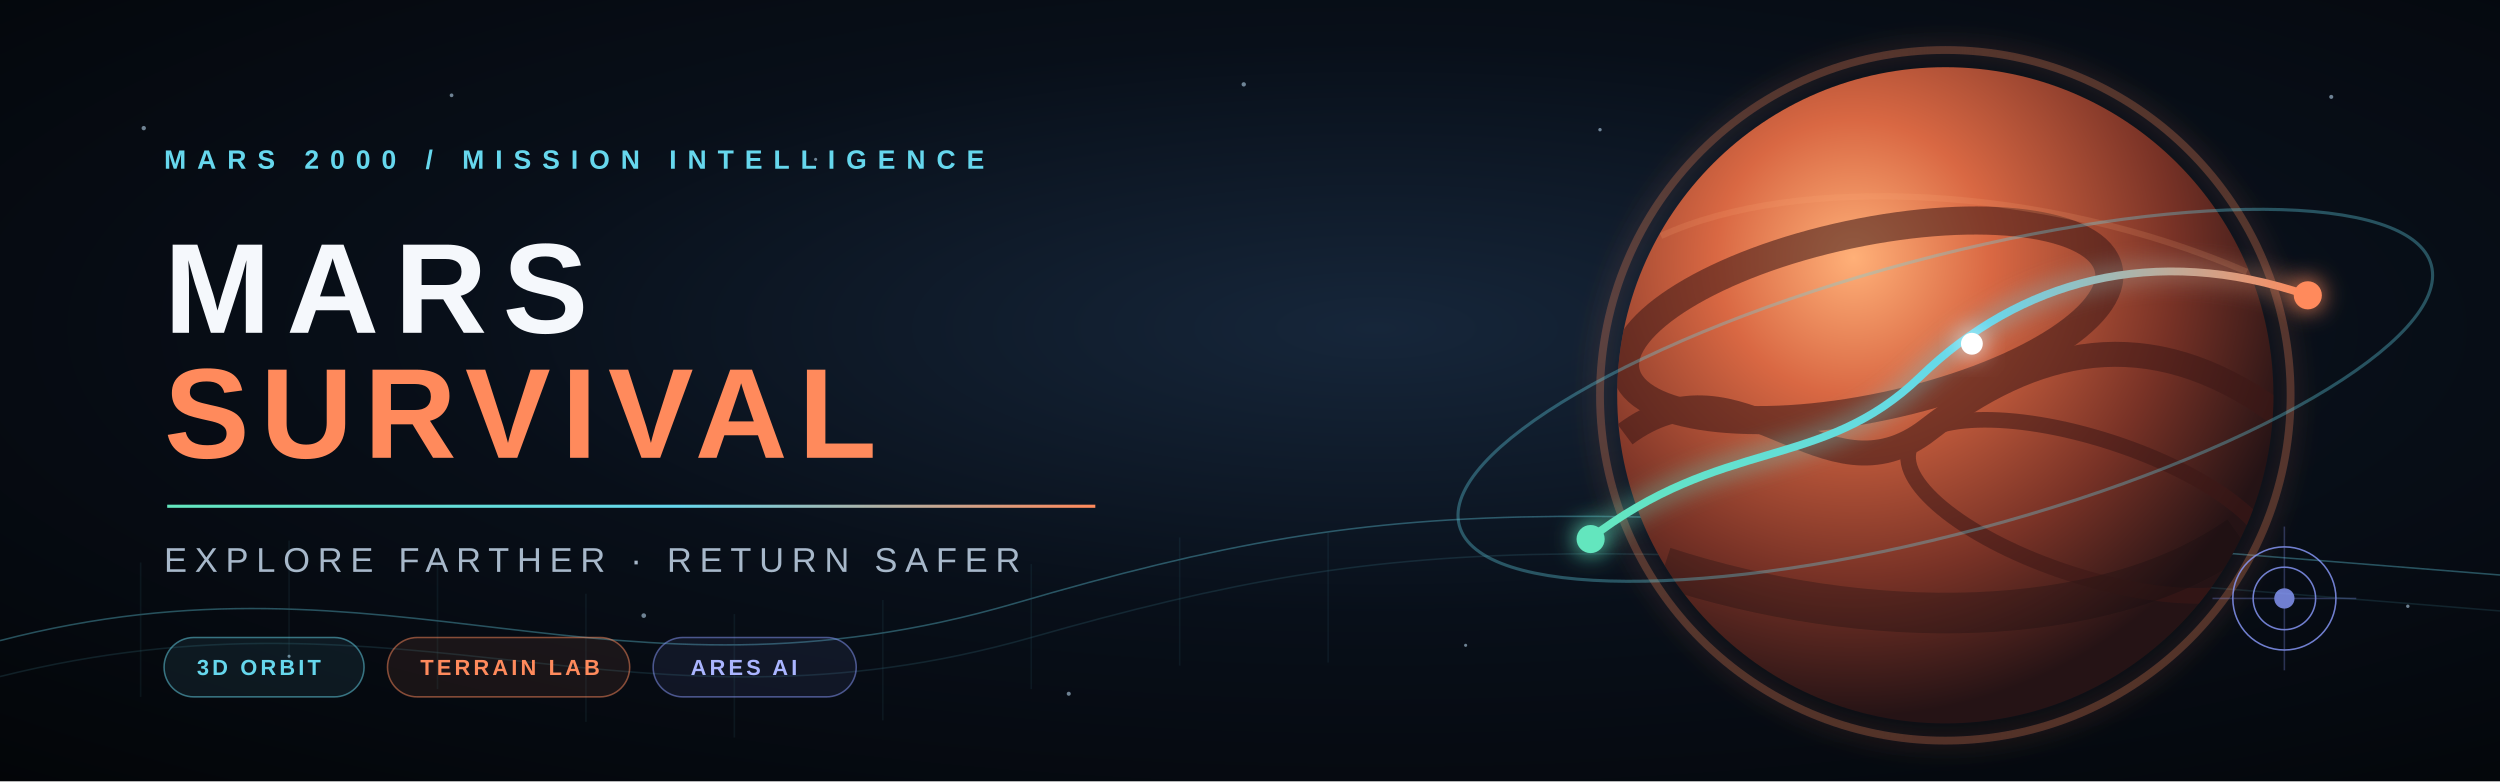
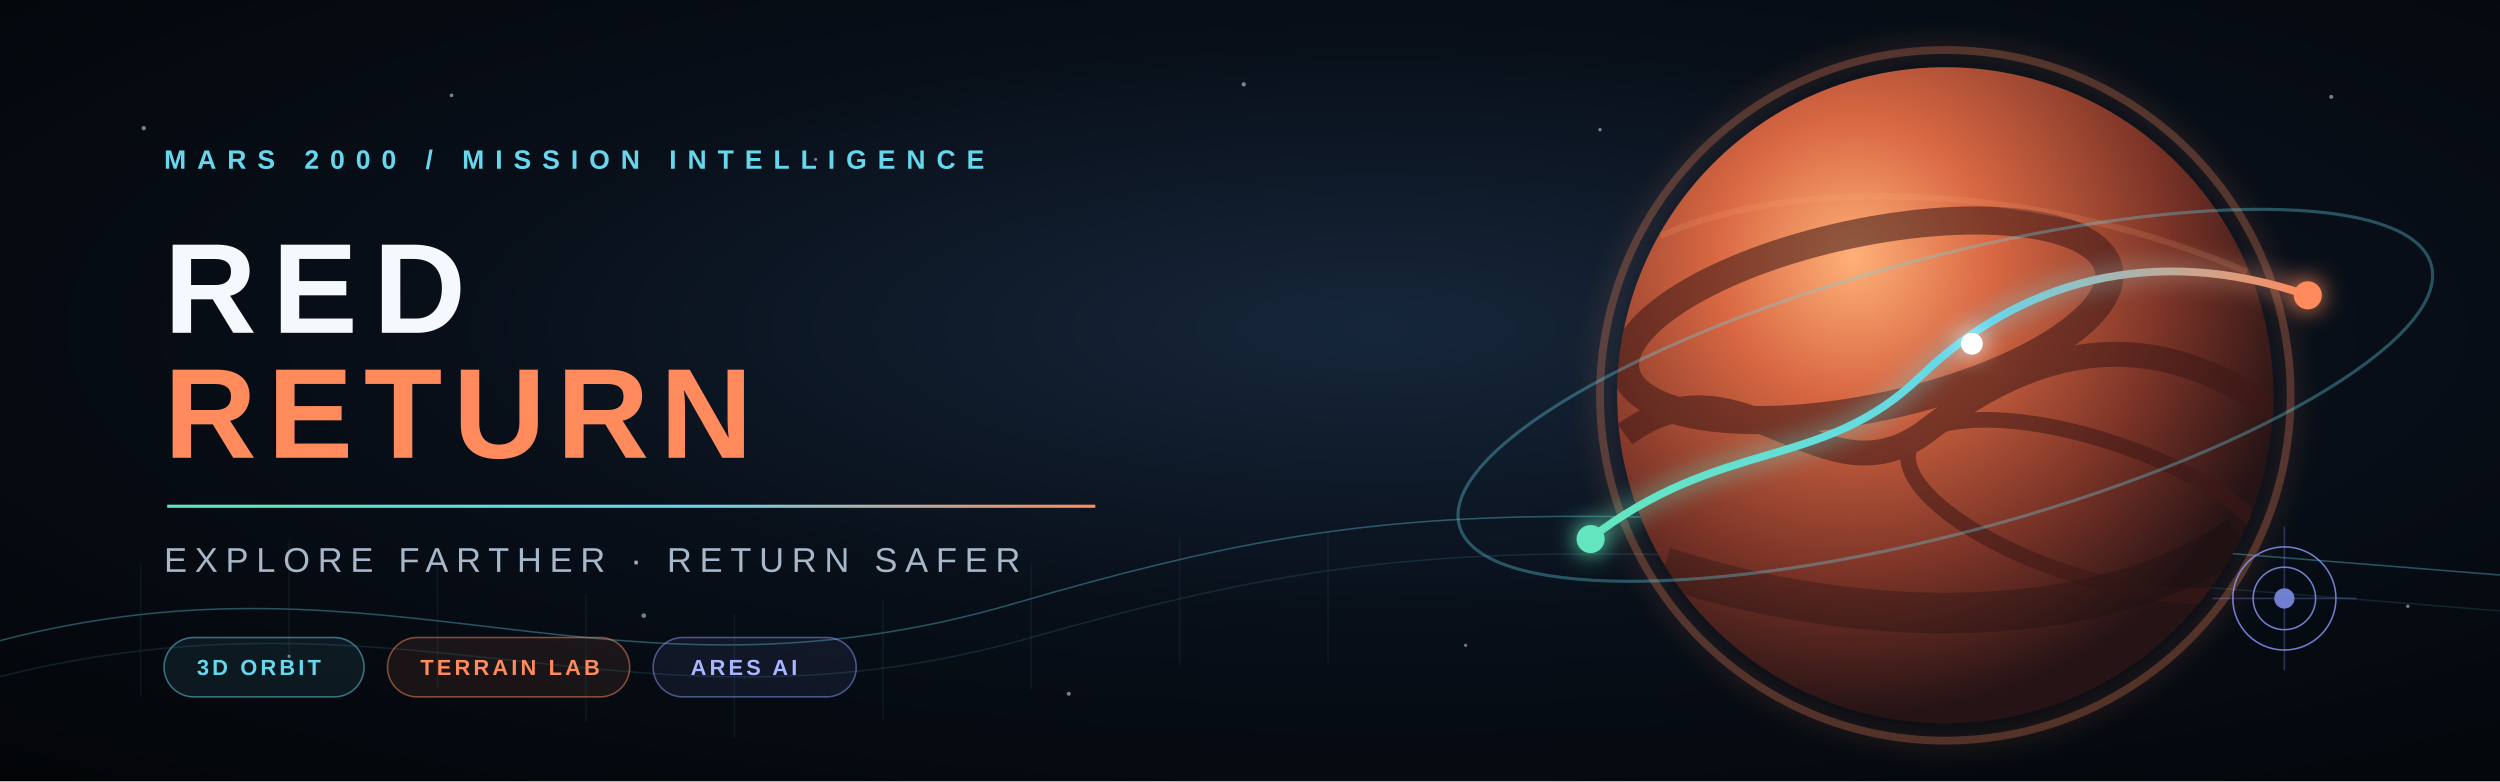
<svg xmlns="http://www.w3.org/2000/svg" viewBox="0 0 1600 500" role="img" aria-labelledby="title desc">
  <defs>
    <radialGradient id="space" cx="55%" cy="42%" r="80%">
      <stop offset="0" stop-color="#16263a" />
      <stop offset=".46" stop-color="#080f19" />
      <stop offset="1" stop-color="#030508" />
    </radialGradient>
    <radialGradient id="mars" cx="36%" cy="29%" r="70%">
      <stop offset="0" stop-color="#ffb078" />
      <stop offset=".3" stop-color="#d96843" />
      <stop offset=".7" stop-color="#783226" />
      <stop offset="1" stop-color="#251315" />
    </radialGradient>
    <linearGradient id="route" x1="0" y1="0" x2="1" y2="0">
      <stop offset="0" stop-color="#63e6be" />
      <stop offset=".55" stop-color="#66d7ed" />
      <stop offset="1" stop-color="#ff8a5c" />
    </linearGradient>
    <filter id="glow" x="-100%" y="-100%" width="300%" height="300%">
      <feGaussianBlur stdDeviation="8" result="blur" />
      <feMerge>
        <feMergeNode in="blur" />
        <feMergeNode in="SourceGraphic" />
      </feMerge>
    </filter>
    <clipPath id="planet">
      <circle cx="1245" cy="253" r="210" />
    </clipPath>
  </defs>
  <rect width="1600" height="500" fill="url(#space)" />
  <g fill="#b9d8ef" opacity=".58">
    <circle cx="92" cy="82" r="1.4" />
    <circle cx="185" cy="420" r="1" />
    <circle cx="289" cy="61" r="1.2" />
    <circle cx="412" cy="394" r="1.5" />
    <circle cx="522" cy="102" r="1" />
    <circle cx="684" cy="444" r="1.3" />
    <circle cx="796" cy="54" r="1.4" />
    <circle cx="938" cy="413" r="1" />
    <circle cx="1024" cy="83" r="1.1" />
    <circle cx="1492" cy="62" r="1.3" />
    <circle cx="1541" cy="388" r="1.1" />
  </g>
  <g opacity=".35" stroke="#66d7ed" fill="none">
    <path d="M0 410 C250 345 390 462 650 386 S1000 320 1600 368" />
    <path d="M0 433 C260 368 407 480 660 408 S1010 343 1600 391" opacity=".35" />
    <path d="M90 360V446 M185 346V432 M280 355V441 M375 380V462 M470 393V472 M565 384V461 M660 361V441 M755 344V426 M850 341V424" opacity=".18" />
  </g>
  <g transform="translate(105 108)">
    <text y="0" fill="#66d7ed" font-family="Arial,Helvetica,sans-serif" font-size="17" font-weight="700" letter-spacing="7">MARS 2000 / MISSION INTELLIGENCE</text>
-     <text y="105" fill="#f5f8fc" font-family="Arial,Helvetica,sans-serif" font-size="82" font-weight="800" letter-spacing="10">MARS</text>
-     <text y="185" fill="#ff8a5c" font-family="Arial,Helvetica,sans-serif" font-size="82" font-weight="800" letter-spacing="7">SURVIVAL</text>
+     <text y="105" fill="#f5f8fc" font-family="Arial,Helvetica,sans-serif" font-size="82" font-weight="800" letter-spacing="10">RED</text>
+     <text y="185" fill="#ff8a5c" font-family="Arial,Helvetica,sans-serif" font-size="82" font-weight="800" letter-spacing="7">RETURN</text>
    <rect x="2" y="215" width="594" height="2" fill="url(#route)" />
    <text y="258" fill="#a7b8ca" font-family="Arial,Helvetica,sans-serif" font-size="22" letter-spacing="5">EXPLORE FARTHER · RETURN SAFER</text>
    <g transform="translate(0 300)" font-family="Arial,Helvetica,sans-serif" font-size="14" font-weight="700" letter-spacing="2">
      <rect width="128" height="38" rx="19" fill="#66d7ed" fill-opacity=".08" stroke="#66d7ed" stroke-opacity=".5" />
      <text x="21" y="24" fill="#66d7ed">3D ORBIT</text>
      <rect x="143" width="155" height="38" rx="19" fill="#ff8a5c" fill-opacity=".08" stroke="#ff8a5c" stroke-opacity=".5" />
      <text x="164" y="24" fill="#ff8a5c">TERRAIN LAB</text>
      <rect x="313" width="130" height="38" rx="19" fill="#8b9cff" fill-opacity=".08" stroke="#8b9cff" stroke-opacity=".5" />
      <text x="337" y="24" fill="#aab5ff">ARES AI</text>
    </g>
  </g>
  <circle cx="1245" cy="253" r="221" fill="none" stroke="#ff8a5c" stroke-opacity=".26" stroke-width="5" filter="url(#glow)" />
  <circle cx="1245" cy="253" r="210" fill="url(#mars)" />
  <g clip-path="url(#planet)" fill="none" stroke="#3d1716" opacity=".56">
    <ellipse cx="1195" cy="205" rx="158" ry="56" stroke-width="18" transform="rotate(-12 1195 205)" />
    <ellipse cx="1338" cy="325" rx="122" ry="44" stroke-width="10" transform="rotate(18 1338 325)" />
    <path d="M1040 278 C1115 222 1167 327 1234 275 S1374 204 1457 264" stroke-width="16" />
    <path d="M1063 151 C1150 111 1308 118 1438 174" stroke="#ffb078" stroke-opacity=".28" stroke-width="4" />
    <path d="M1065 363 C1194 405 1345 405 1433 343" stroke="#120b0d" stroke-width="26" opacity=".5" />
  </g>
  <ellipse cx="1245" cy="253" rx="322" ry="88" fill="none" stroke="#66d7ed" stroke-opacity=".34" stroke-width="2" transform="rotate(-15 1245 253)" />
  <path d="M1016 346 C1102 279 1166 302 1229 241 S1378 155 1477 189" fill="none" stroke="url(#route)" stroke-width="5" filter="url(#glow)" />
  <circle cx="1018" cy="345" r="9" fill="#63e6be" filter="url(#glow)" />
  <circle cx="1477" cy="189" r="9" fill="#ff8a5c" filter="url(#glow)" />
  <circle cx="1262" cy="220" r="7" fill="#fff" filter="url(#glow)" />
  <g transform="translate(1462 383)" fill="none" stroke="#8b9cff" opacity=".8">
    <circle r="33" />
    <circle r="20" />
    <circle r="6" fill="#8b9cff" />
    <path d="M-46 0H46 M0-46V46" opacity=".35" />
  </g>
</svg>
